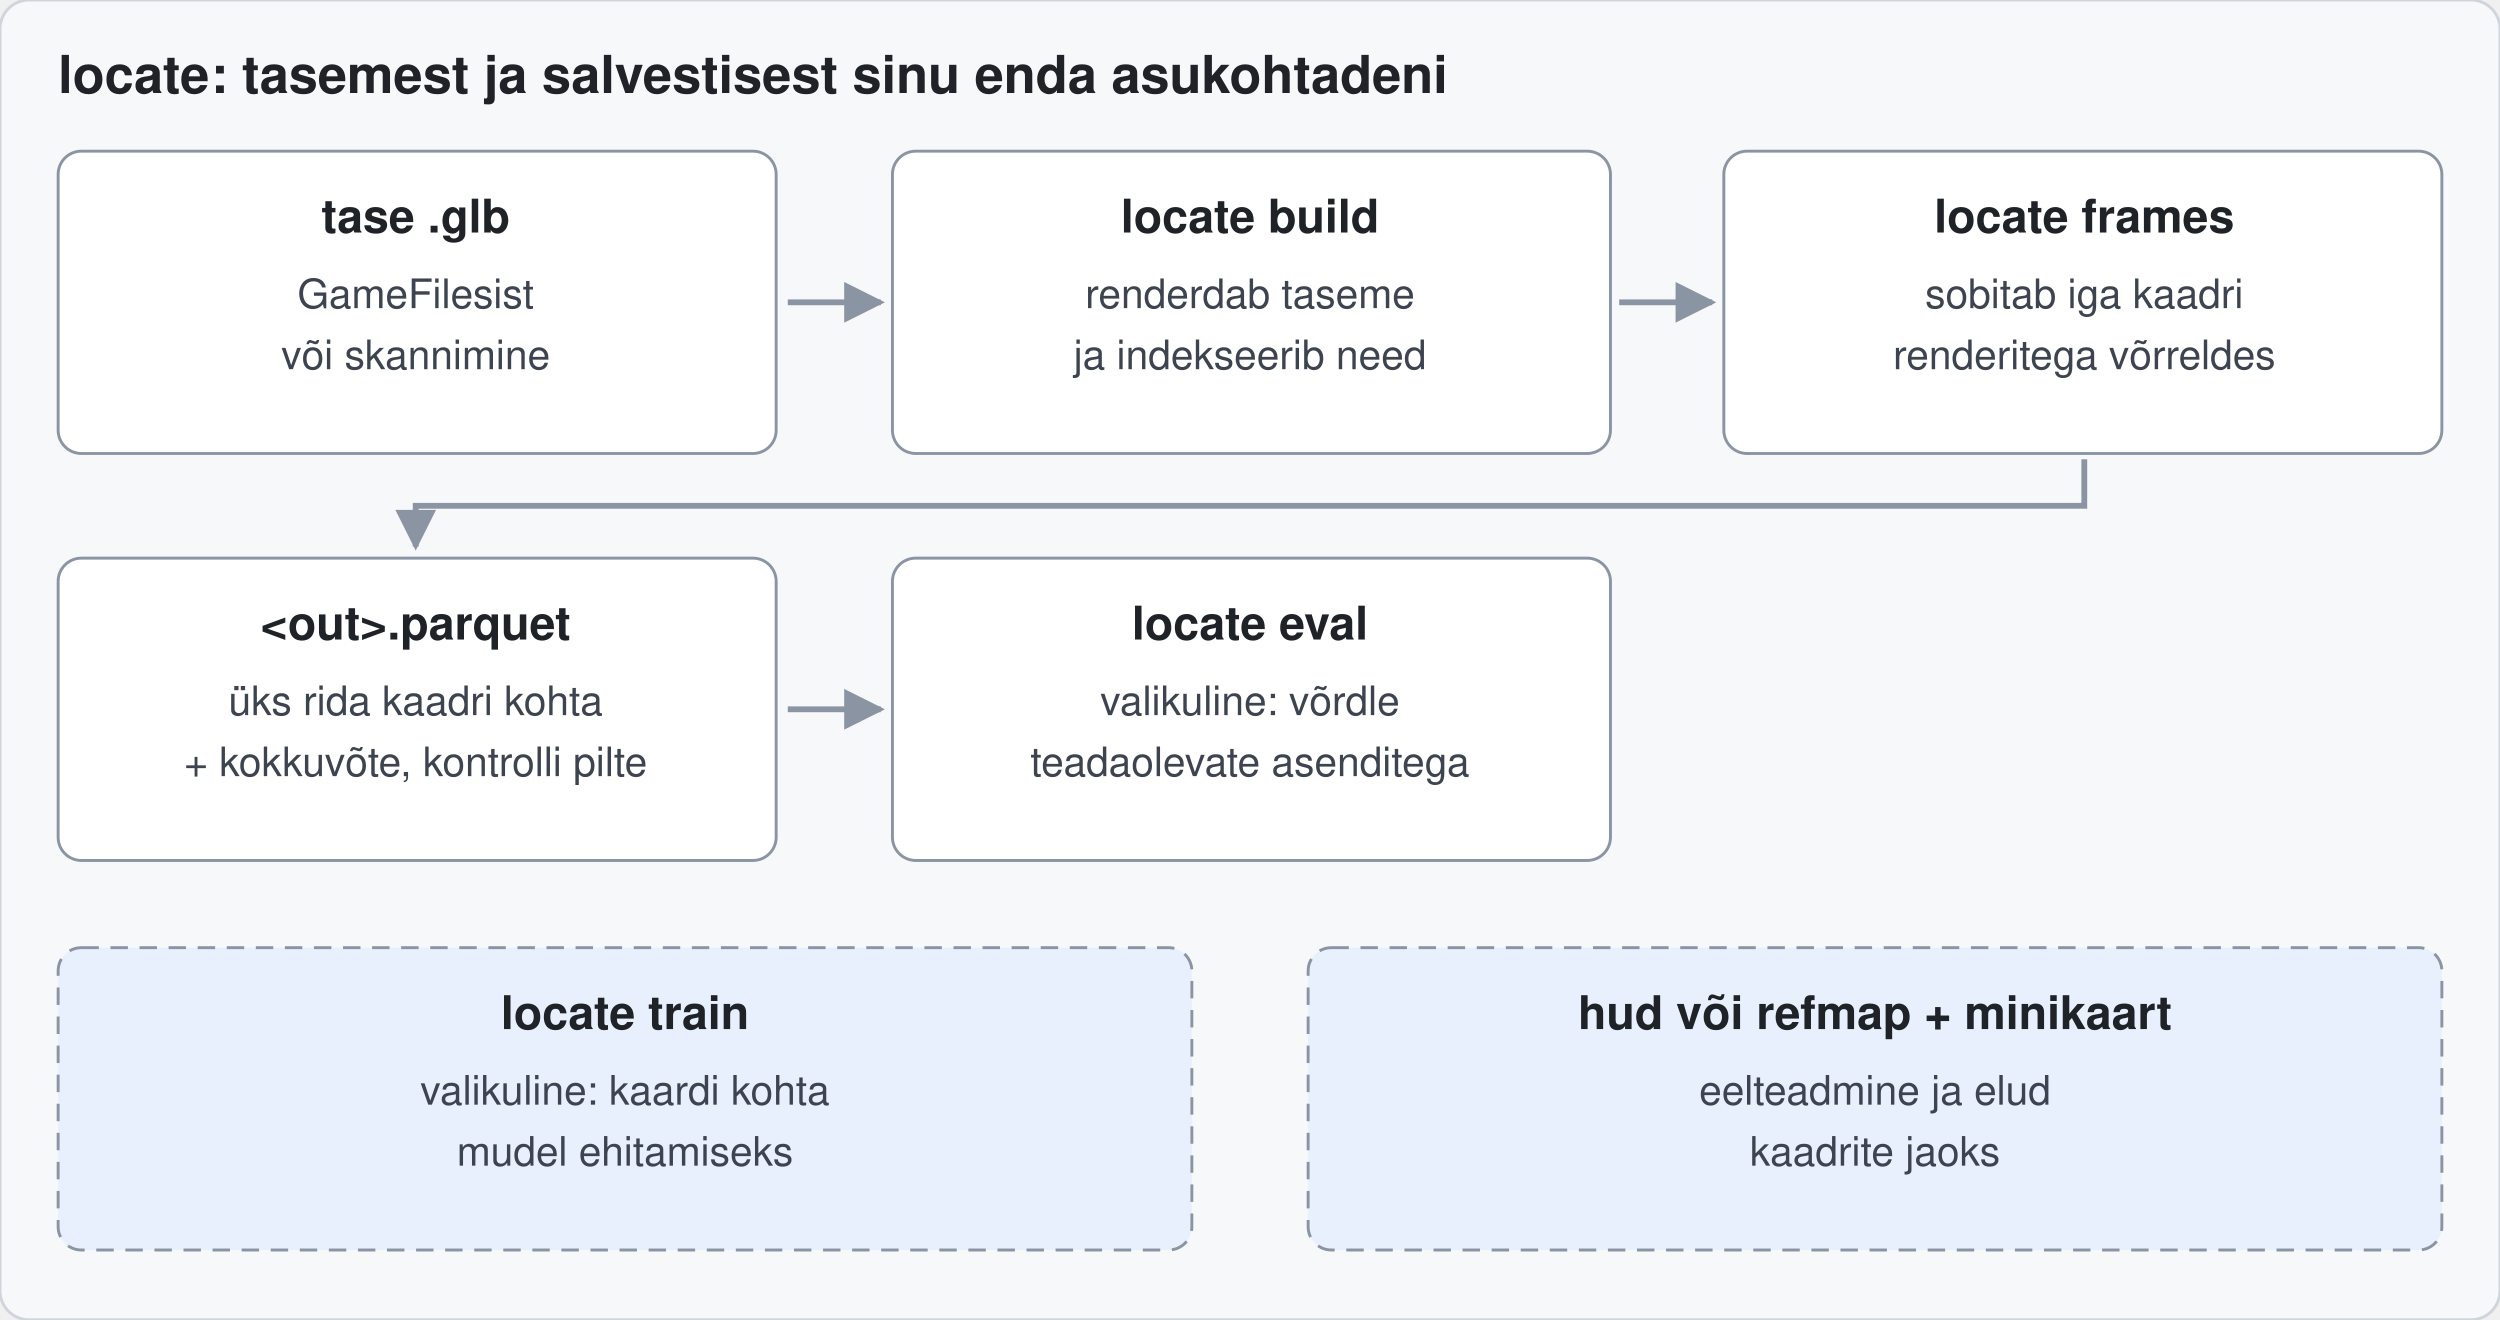
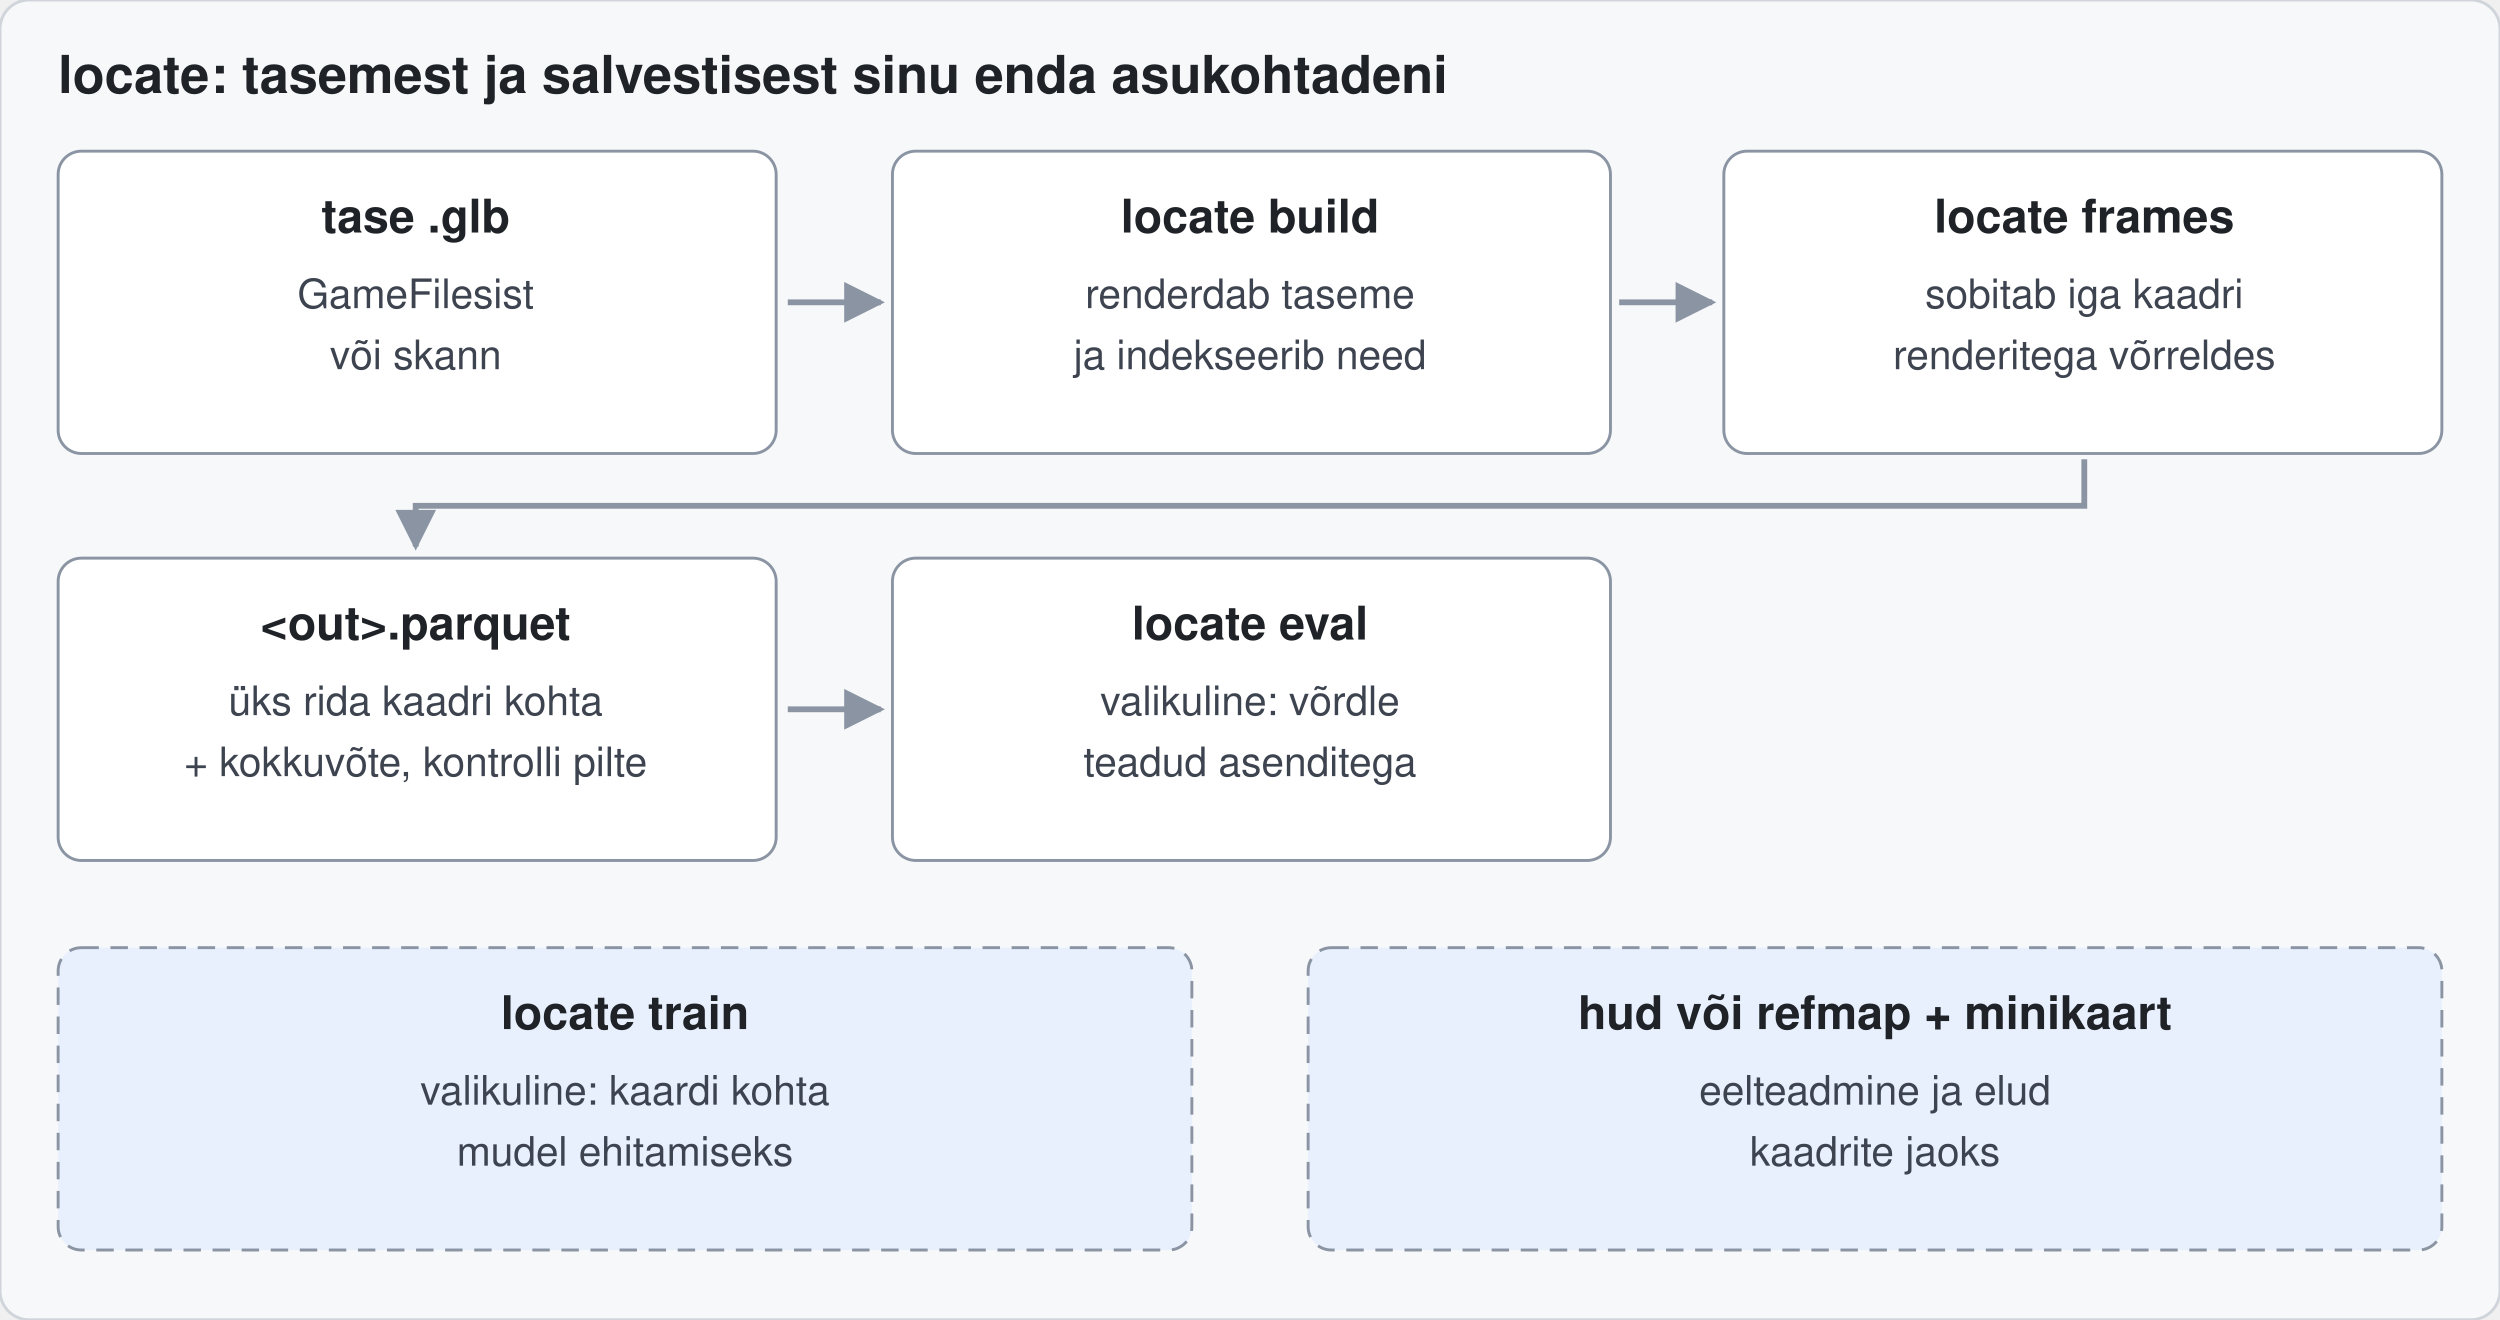
<svg xmlns="http://www.w3.org/2000/svg" width="860" height="454" viewBox="0 0 860 454" role="img" aria-label="locate: from a level and a recording to your own positions">
  <rect width="860" height="454" rx="10" fill="#f7f8fa" stroke="#d0d4db" />
  <defs>
    <marker id="a" viewBox="0 0 10 10" refX="9" refY="5" markerWidth="7" markerHeight="7" orient="auto-start-reverse">
      <path d="M0,0 L10,5 L0,10 z" fill="#8a94a3" />
    </marker>
  </defs>
  <text x="20" y="32" font-family="Segoe UI,Helvetica,Arial,sans-serif" font-size="18" font-weight="600" fill="#1f2328" text-anchor="start">locate: tasemest ja salvestisest sinu enda asukohtadeni</text>
  <rect x="20" y="52" width="247" height="104" rx="8" fill="#ffffff" stroke="#8a94a3" />
  <text x="143" y="80" font-family="Segoe UI,Helvetica,Arial,sans-serif" font-size="16" font-weight="600" fill="#1f2328" text-anchor="middle">tase .glb</text>
  <text x="143" y="106" font-family="Segoe UI,Helvetica,Arial,sans-serif" font-size="14" font-weight="400" fill="#3d4450" text-anchor="middle">GameFilesist</text>
-   <text x="143" y="127" font-family="Segoe UI,Helvetica,Arial,sans-serif" font-size="14" font-weight="400" fill="#3d4450" text-anchor="middle">või skannimine</text>
+   <text x="143" y="127" font-family="Segoe UI,Helvetica,Arial,sans-serif" font-size="14" font-weight="400" fill="#3d4450" text-anchor="middle">või skann</text>
  <rect x="307" y="52" width="247" height="104" rx="8" fill="#ffffff" stroke="#8a94a3" />
  <text x="430" y="80" font-family="Segoe UI,Helvetica,Arial,sans-serif" font-size="16" font-weight="600" fill="#1f2328" text-anchor="middle">locate build</text>
  <text x="430" y="106" font-family="Segoe UI,Helvetica,Arial,sans-serif" font-size="14" font-weight="400" fill="#3d4450" text-anchor="middle">renderdab taseme</text>
  <text x="430" y="127" font-family="Segoe UI,Helvetica,Arial,sans-serif" font-size="14" font-weight="400" fill="#3d4450" text-anchor="middle">ja indekseerib need</text>
  <rect x="593" y="52" width="247" height="104" rx="8" fill="#ffffff" stroke="#8a94a3" />
  <text x="717" y="80" font-family="Segoe UI,Helvetica,Arial,sans-serif" font-size="16" font-weight="600" fill="#1f2328" text-anchor="middle">locate frames</text>
  <text x="717" y="106" font-family="Segoe UI,Helvetica,Arial,sans-serif" font-size="14" font-weight="400" fill="#3d4450" text-anchor="middle">sobitab iga kaadri</text>
  <text x="717" y="127" font-family="Segoe UI,Helvetica,Arial,sans-serif" font-size="14" font-weight="400" fill="#3d4450" text-anchor="middle">renderitega võrreldes</text>
  <rect x="20" y="192" width="247" height="104" rx="8" fill="#ffffff" stroke="#8a94a3" />
  <text x="143" y="220" font-family="Segoe UI,Helvetica,Arial,sans-serif" font-size="16" font-weight="600" fill="#1f2328" text-anchor="middle">&lt;out&gt;.parquet</text>
  <text x="143" y="246" font-family="Segoe UI,Helvetica,Arial,sans-serif" font-size="14" font-weight="400" fill="#3d4450" text-anchor="middle">üks rida kaadri kohta</text>
  <text x="143" y="267" font-family="Segoe UI,Helvetica,Arial,sans-serif" font-size="14" font-weight="400" fill="#3d4450" text-anchor="middle">+ kokkuvõte, kontrolli pilte</text>
  <rect x="307" y="192" width="247" height="104" rx="8" fill="#ffffff" stroke="#8a94a3" />
  <text x="430" y="220" font-family="Segoe UI,Helvetica,Arial,sans-serif" font-size="16" font-weight="600" fill="#1f2328" text-anchor="middle">locate eval</text>
  <text x="430" y="246" font-family="Segoe UI,Helvetica,Arial,sans-serif" font-size="14" font-weight="400" fill="#3d4450" text-anchor="middle">valikuline: võrdle</text>
-   <text x="430" y="267" font-family="Segoe UI,Helvetica,Arial,sans-serif" font-size="14" font-weight="400" fill="#3d4450" text-anchor="middle">teadaolevate asenditega</text>
+   <text x="430" y="267" font-family="Segoe UI,Helvetica,Arial,sans-serif" font-size="14" font-weight="400" fill="#3d4450" text-anchor="middle">teadud asenditega</text>
  <line x1="271" y1="104.0" x2="303" y2="104.0" stroke="#8a94a3" stroke-width="2" marker-end="url(#a)" />
  <line x1="557" y1="104.0" x2="589" y2="104.0" stroke="#8a94a3" stroke-width="2" marker-end="url(#a)" />
  <path d="M717,158 V174 H143 V188" fill="none" stroke="#8a94a3" stroke-width="2" marker-end="url(#a)" />
  <line x1="271" y1="244.0" x2="303" y2="244.0" stroke="#8a94a3" stroke-width="2" marker-end="url(#a)" />
  <rect x="20" y="326" width="390" height="104" rx="8" fill="#e8f0fe" stroke="#8a94a3" stroke-dasharray="6 4" />
  <text x="215" y="354" font-family="Segoe UI,Helvetica,Arial,sans-serif" font-size="16" font-weight="600" fill="#1f2328" text-anchor="middle">locate train</text>
  <text x="215" y="380" font-family="Segoe UI,Helvetica,Arial,sans-serif" font-size="14" font-weight="400" fill="#3d4450" text-anchor="middle">valikuline: kaardi kohta</text>
  <text x="215" y="401" font-family="Segoe UI,Helvetica,Arial,sans-serif" font-size="14" font-weight="400" fill="#3d4450" text-anchor="middle">mudel ehitamiseks</text>
  <rect x="450" y="326" width="390" height="104" rx="8" fill="#e8f0fe" stroke="#8a94a3" stroke-dasharray="6 4" />
  <text x="645" y="354" font-family="Segoe UI,Helvetica,Arial,sans-serif" font-size="16" font-weight="600" fill="#1f2328" text-anchor="middle">hud või refmap + minikaart</text>
  <text x="645" y="380" font-family="Segoe UI,Helvetica,Arial,sans-serif" font-size="14" font-weight="400" fill="#3d4450" text-anchor="middle">eelteadmine ja elud</text>
  <text x="645" y="401" font-family="Segoe UI,Helvetica,Arial,sans-serif" font-size="14" font-weight="400" fill="#3d4450" text-anchor="middle">kaadrite jaoks</text>
</svg>
